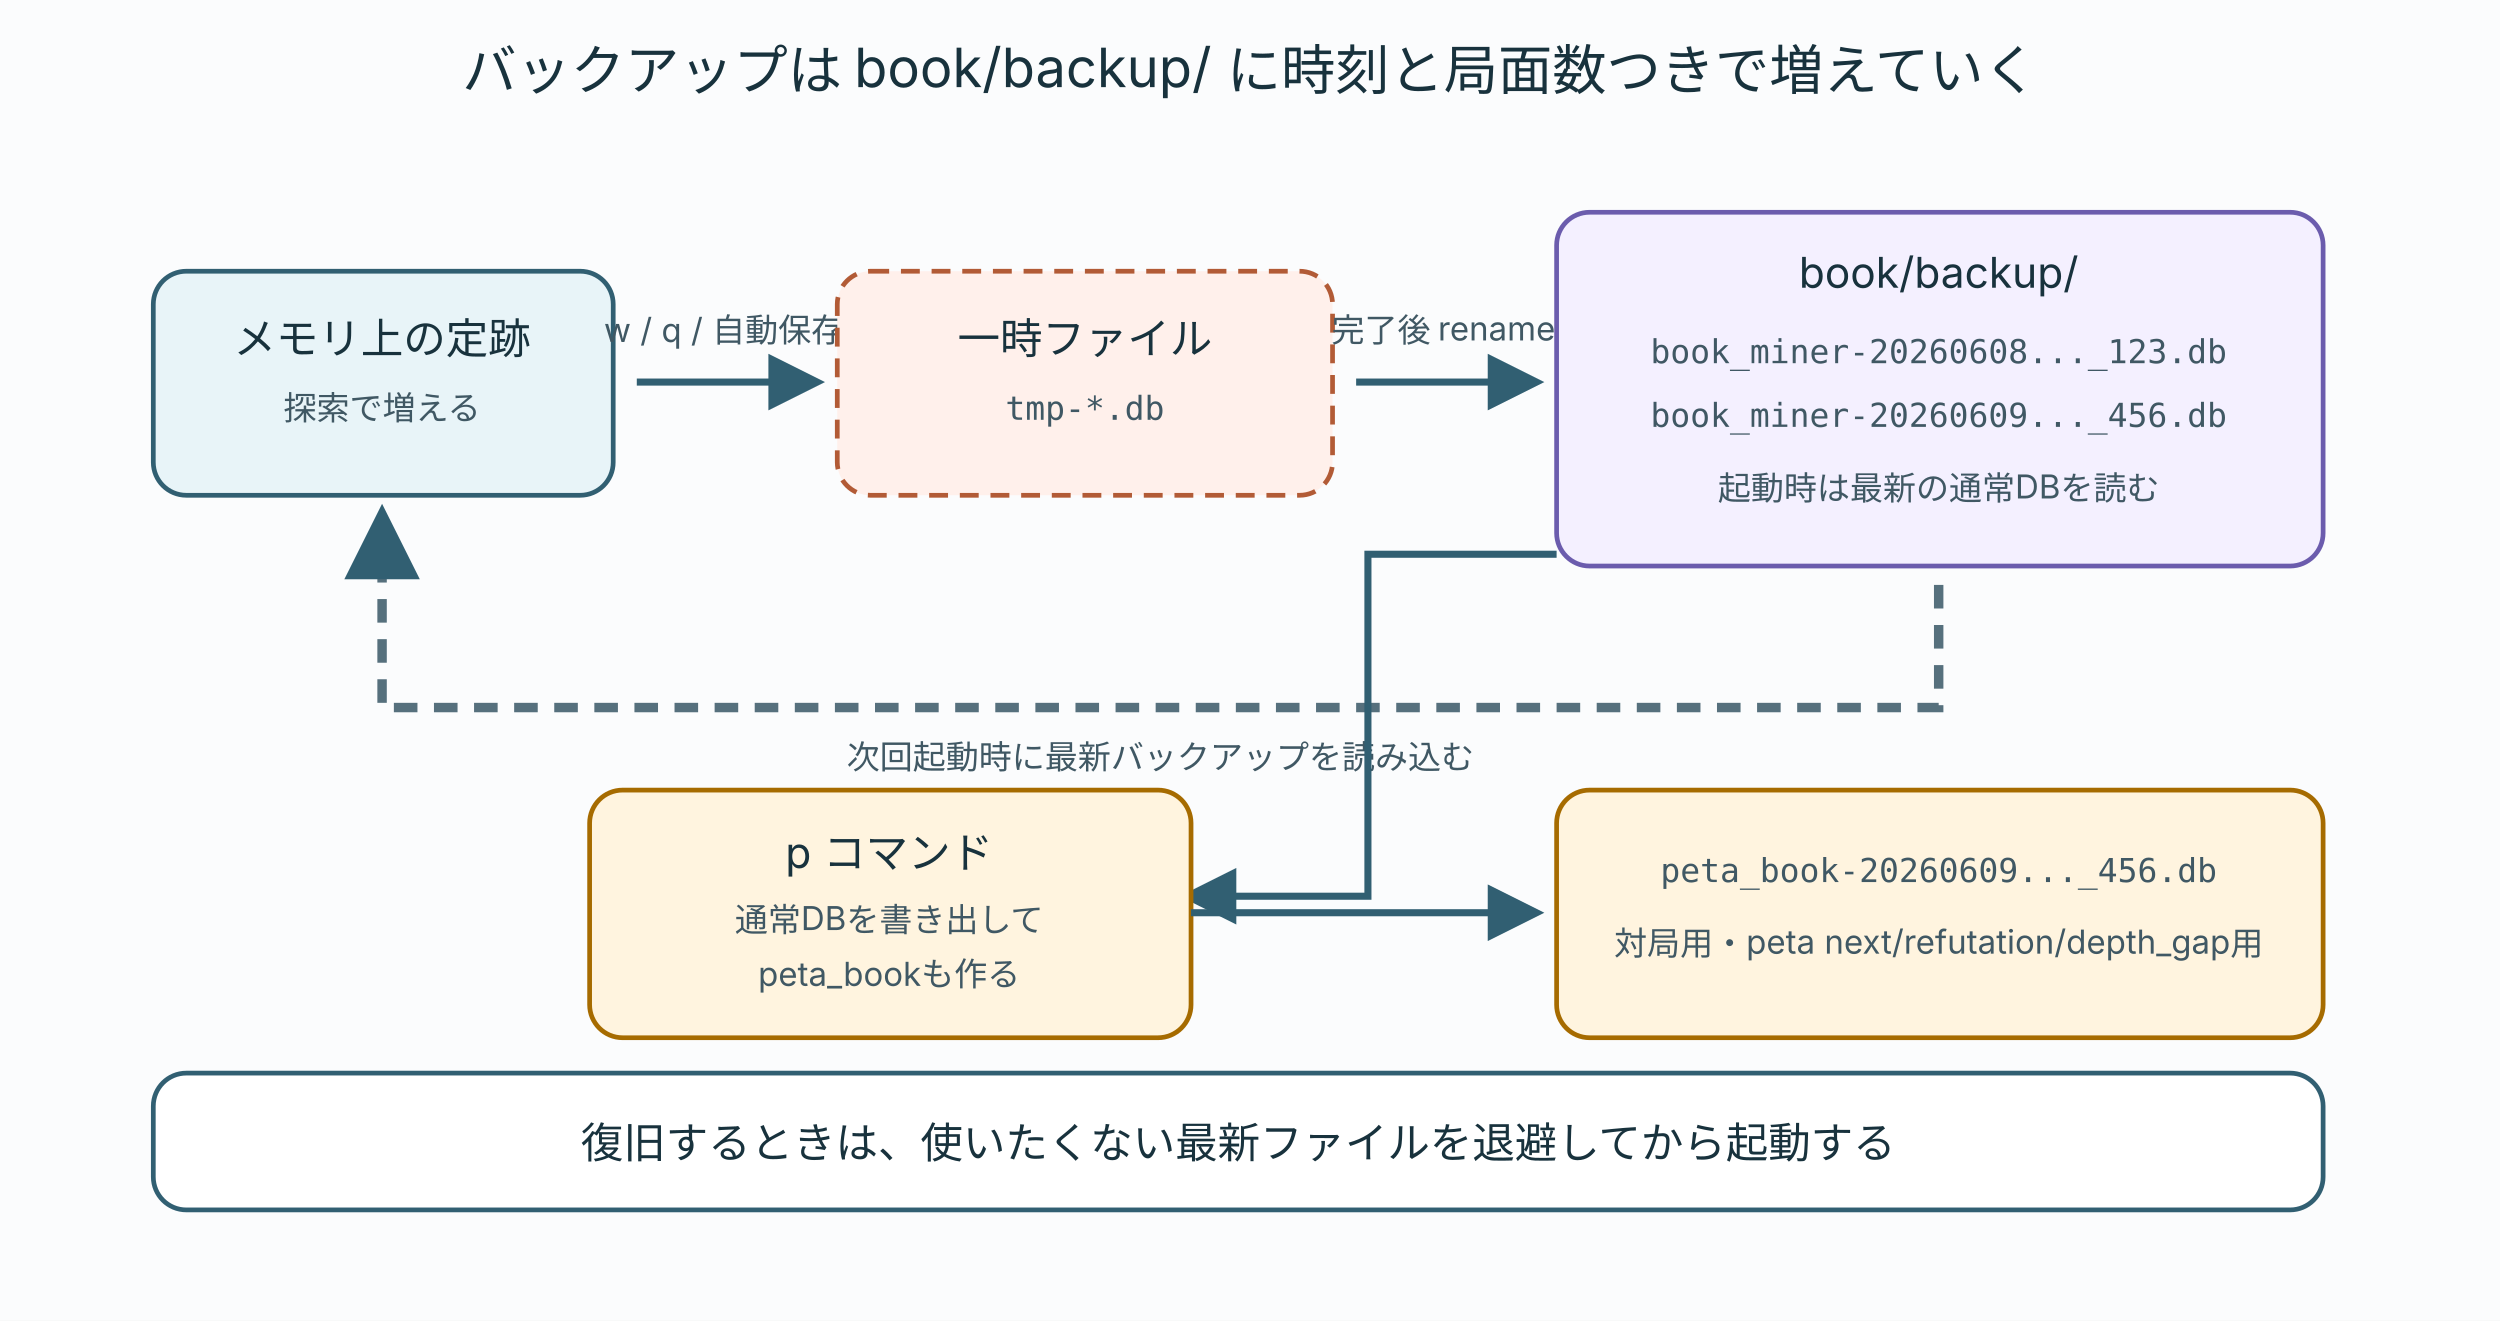
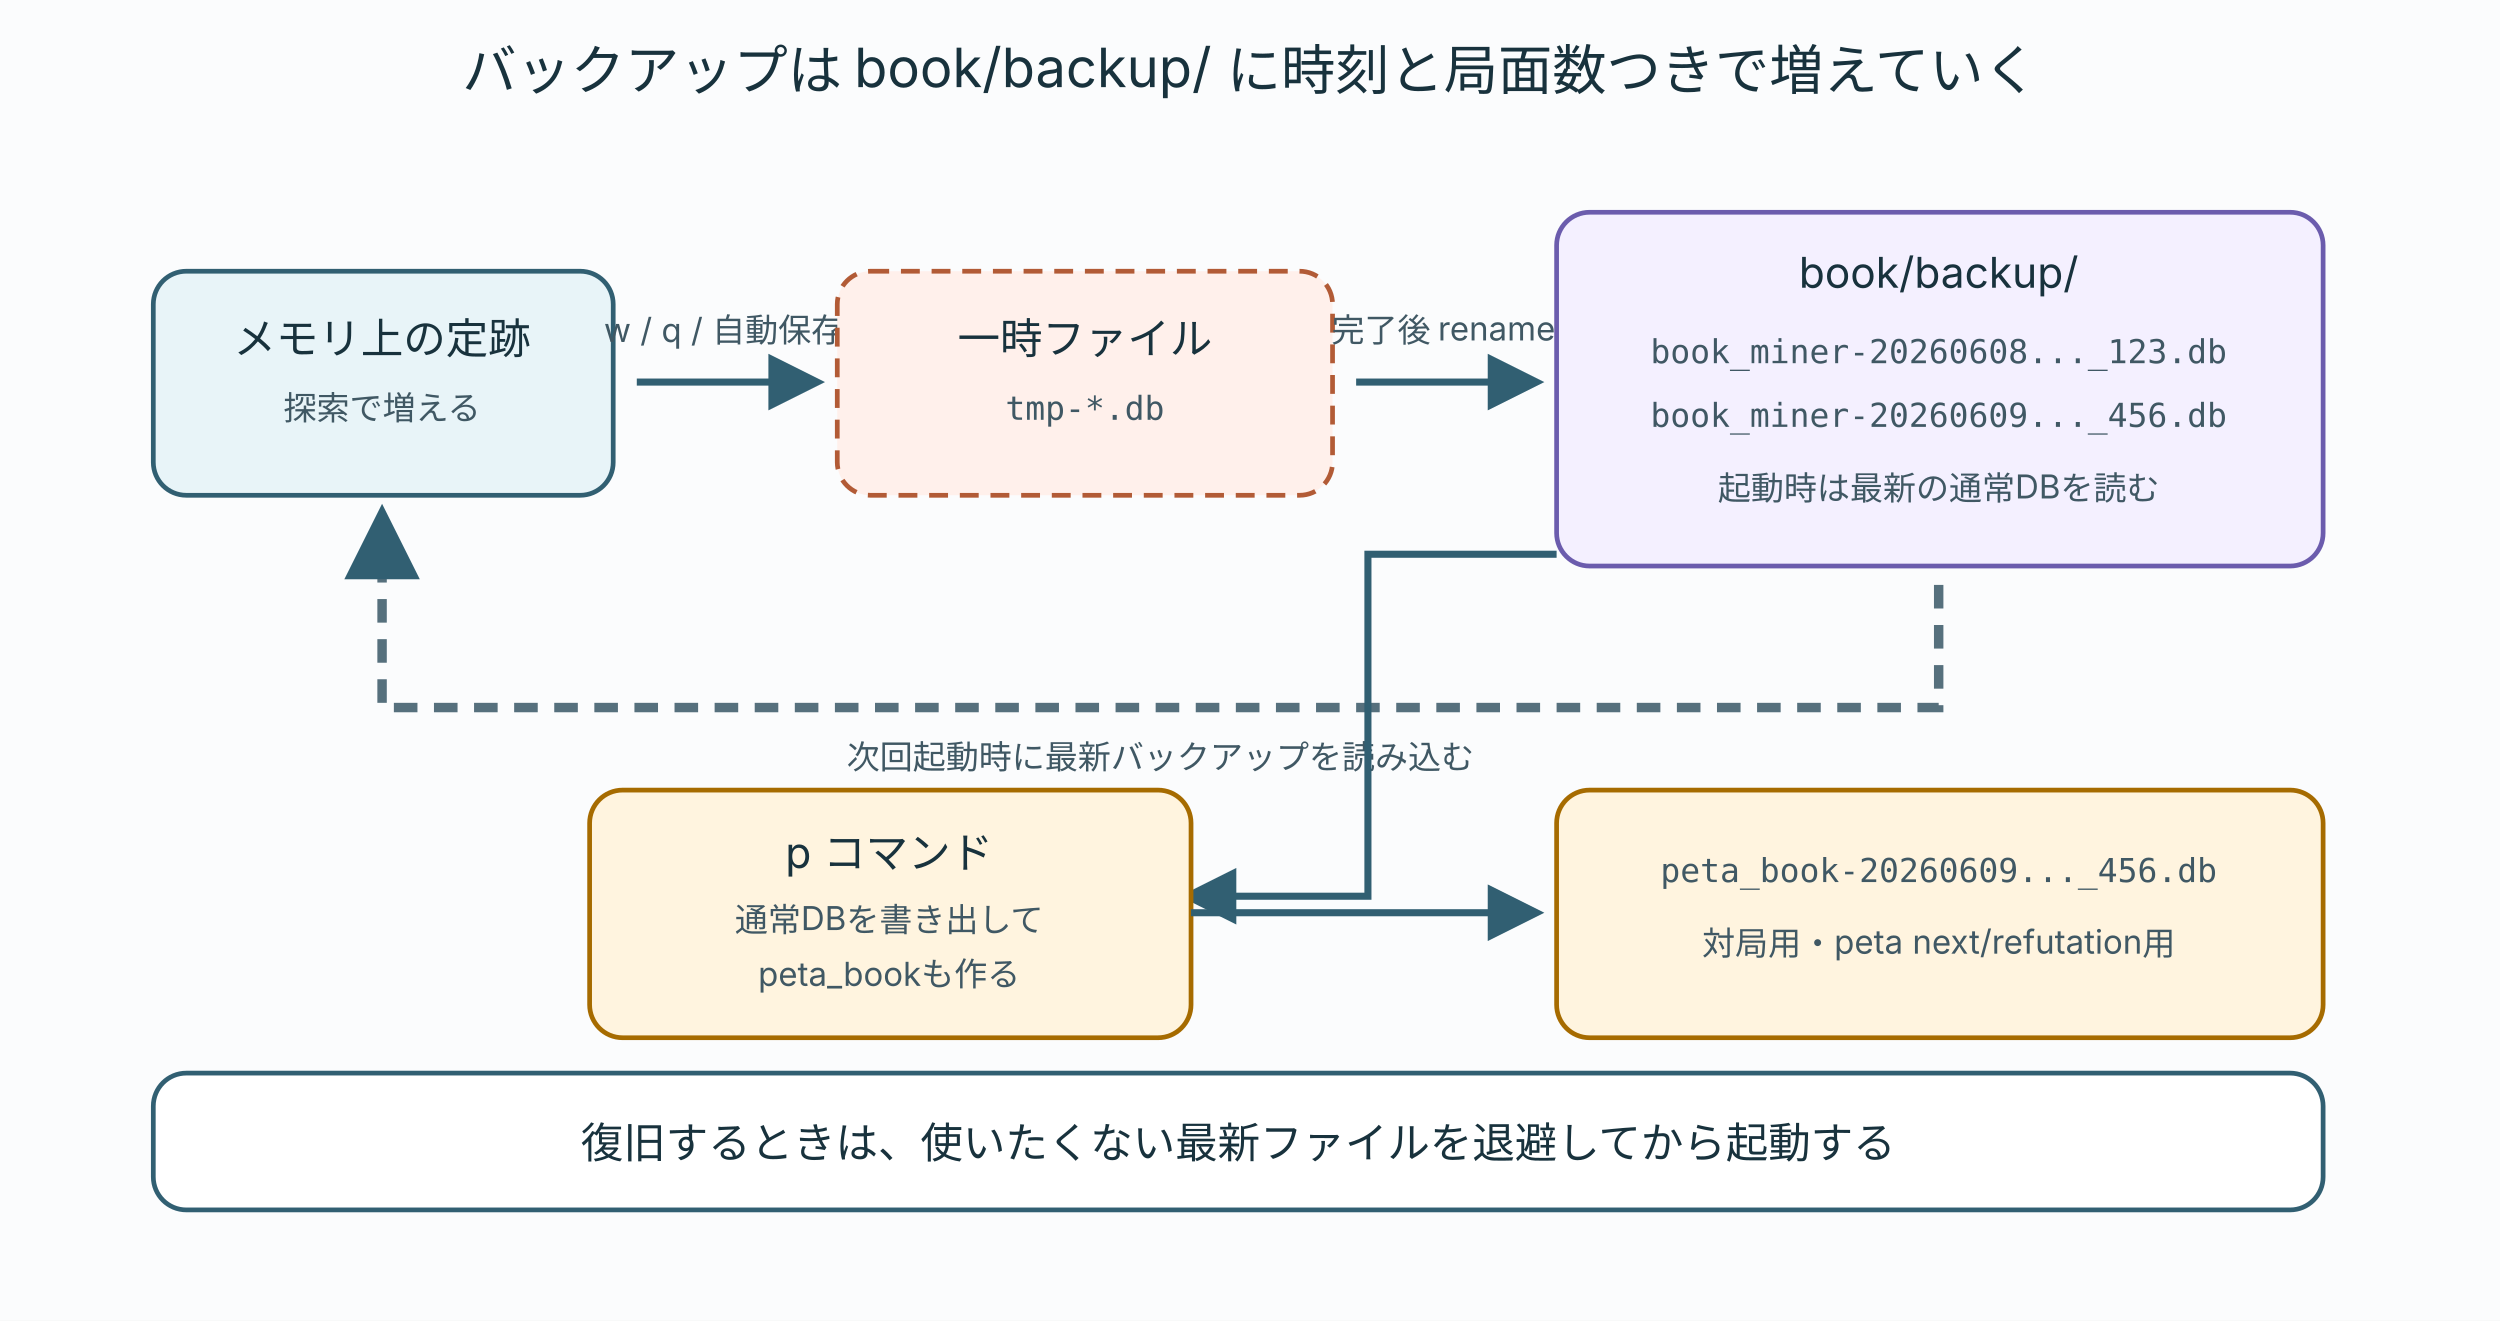
<svg xmlns="http://www.w3.org/2000/svg" width="1060" height="560" viewBox="0 0 1060 560" role="img" aria-labelledby="title desc">
  <defs>
    <marker id="arrow" viewBox="0 0 10 10" refX="8" refY="5" markerWidth="8" markerHeight="8" orient="auto-start-reverse">
      <path d="M 0 0 L 10 5 L 0 10 z" fill="#315f72" />
    </marker>
    <style>
      .bg { fill: #fbfcfd; }
      .box { fill: #ffffff; stroke: #315f72; stroke-width: 2; }
      .mem { fill: #e8f4f8; }
      .tmp { fill: #fff0eb; stroke: #b25b36; stroke-width: 2; stroke-dasharray: 8 5; }
      .db { fill: #f4f0ff; stroke: #6b5cad; stroke-width: 2; }
      .peta { fill: #fff4df; stroke: #a66b00; stroke-width: 2; }
      .line { stroke: #315f72; stroke-width: 3; fill: none; marker-end: url(#arrow); }
      .loop { stroke: #56707d; stroke-width: 4; fill: none; marker-end: url(#arrow); stroke-dasharray: 10 7; }
      .text { font-family: -apple-system, BlinkMacSystemFont, "Segoe UI", sans-serif; fill: #18323d; font-size: 18px; text-anchor: middle; }
      .small { font-size: 14px; fill: #405864; }
      .mono { font-family: ui-monospace, SFMono-Regular, Menlo, Consolas, monospace; font-size: 14px; fill: #405864; }
    </style>
  </defs>
  <rect class="bg" x="0" y="0" width="1060" height="560" />
  <text class="text" x="530" y="38" style="font-size:23px">バックアップは book/backup/ に時刻と局面数つきで増えていく</text>
  <rect class="box mem" x="65" y="115" width="195" height="95" rx="14" />
  <text class="text" x="162" y="150">メモリ上の定跡</text>
  <text class="text small" x="162" y="178">探索で増える</text>
  <path class="line" d="M 270 162 H 345" />
  <text class="text small" x="307" y="145">w / q / 自動保存</text>
  <rect class="box tmp" x="355" y="115" width="210" height="95" rx="14" />
  <text class="text" x="460" y="150">一時ファイル</text>
  <text class="mono" x="460" y="178" text-anchor="middle">tmp-*.db</text>
  <path class="line" d="M 575 162 H 650" />
  <text class="text small" x="612" y="145">完了後 rename</text>
  <rect class="box db" x="660" y="90" width="325" height="150" rx="14" />
  <text class="text" x="822" y="122">book/backup/</text>
  <text class="mono" x="822" y="154" text-anchor="middle">book_miner-20260608..._123.db</text>
  <text class="mono" x="822" y="181" text-anchor="middle">book_miner-20260609..._456.db</text>
  <text class="text small" x="822" y="212">起動時は最新の通常DBを読む</text>
  <path class="loop" d="M 822 248 V 300 H 162 V 220" />
  <text class="text small" x="492" y="326">次回起動時に最新バックアップを読み込む</text>
  <path class="line" d="M 660 235 H 580 V 380 H 505" />
  <rect class="box peta" x="250" y="335" width="255" height="105" rx="14" />
  <text class="text" x="377" y="368">p コマンド</text>
  <text class="text small" x="377" y="395">通常DBを書き出して</text>
  <text class="text small" x="377" y="418">peta_bookも作る</text>
  <path class="line" d="M 505 387 H 650" />
  <rect class="box peta" x="660" y="335" width="325" height="105" rx="14" />
  <text class="mono" x="822" y="374" text-anchor="middle">peta_book-20260609..._456.db</text>
-   <text class="text small" x="822" y="405">対局用・peta next/refutation/depth_gap用</text>
+   <text class="text small" x="822" y="405">対局用・peta next/refutation用</text>
  <rect class="box" x="65" y="455" width="920" height="58" rx="14" />
  <text class="text" x="525" y="491">復旧するときは、使いたくない最新ファイルを退避してから起動する</text>
</svg>
